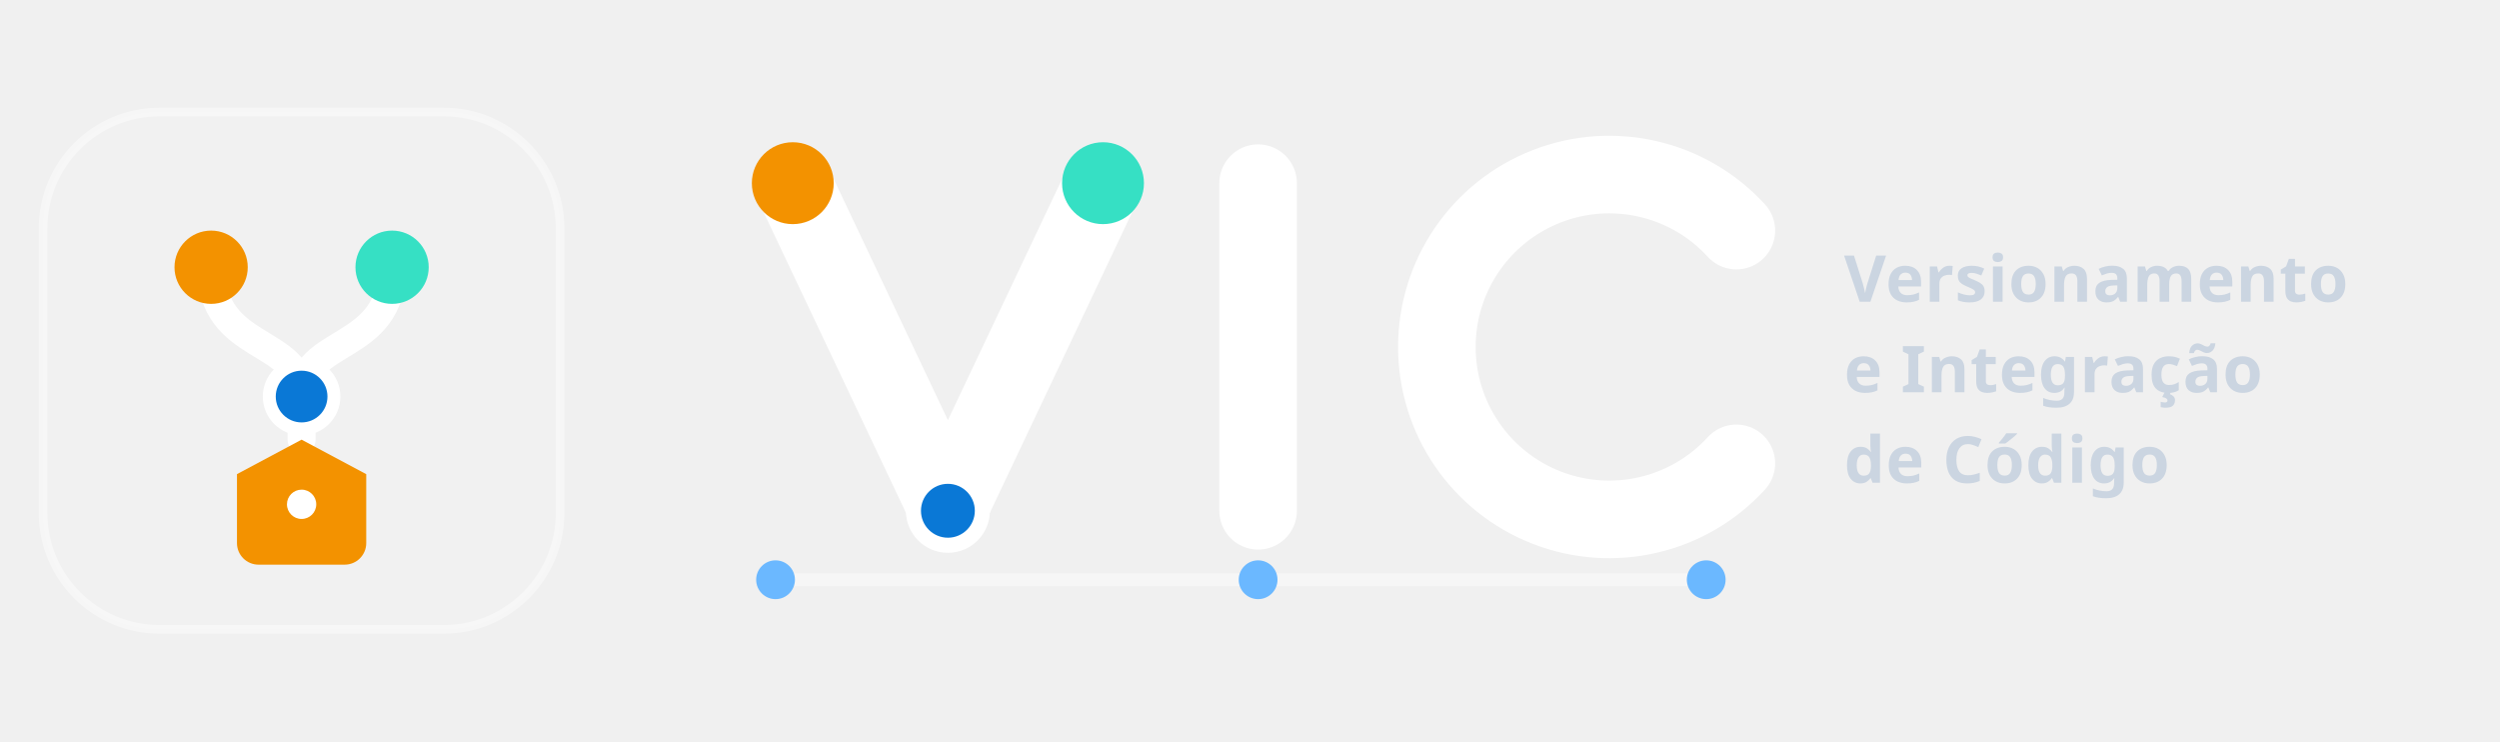
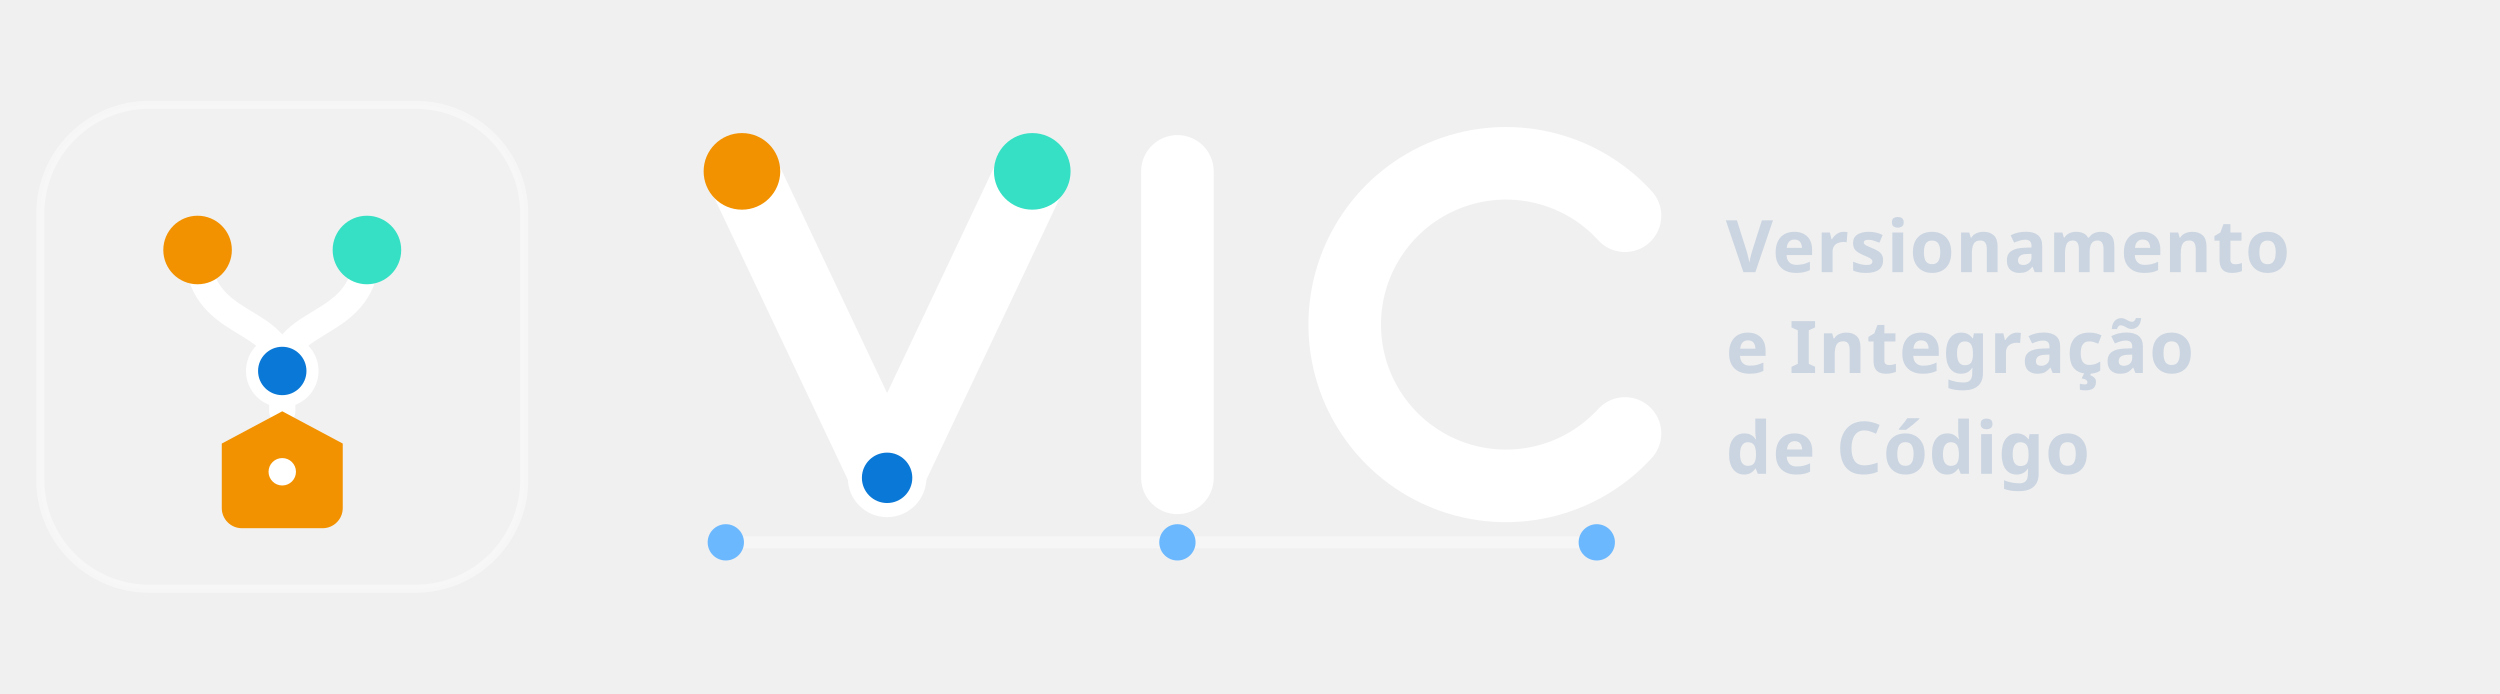
- <svg xmlns="http://www.w3.org/2000/svg" viewBox="0 0 580 172" role="img" aria-label="VIC — Versionamento e Integração de Código (negativo)">
+ <svg xmlns="http://www.w3.org/2000/svg" viewBox="0 0 620 172" role="img" aria-label="VIC — Versionamento e Integração de Código (negativo)">
  <g transform="translate(10,26)">
    <rect x="0" y="0" width="120" height="120" rx="27" fill="#ffffff" fill-opacity="0.08" stroke="#ffffff" stroke-opacity="0.42" stroke-width="2" />
    <g fill="none" stroke="#fff" stroke-width="6.5" stroke-linecap="round">
      <path d="M39 36 C39 56, 60 52, 60 66" />
      <path d="M81 36 C81 56, 60 52, 60 66" />
      <path d="M60 66 V76" />
    </g>
    <circle cx="39" cy="36" r="8.5" fill="#f39200" />
    <circle cx="81" cy="36" r="8.5" fill="#36e0c4" />
    <circle cx="60" cy="66" r="7.5" fill="#0a78d6" stroke="#fff" stroke-width="3" />
    <path d="M60 76 L45 84 V100 a5 5 0 0 0 5 5 H70 a5 5 0 0 0 5 -5 V84 Z" fill="#f39200" />
    <circle cx="60" cy="91" r="3.4" fill="#fff" />
  </g>
  <g transform="translate(160,26.5)">
    <g fill="none" stroke="#ffffff" stroke-width="18" stroke-linecap="round" stroke-linejoin="round">
      <path d="M24 16 L60 92 L96 16" />
      <path d="M132 16 L132 92" />
      <path d="M243 27 A40 40 0 1 0 243 81" />
    </g>
    <circle cx="24" cy="16" r="9.5" fill="#f39200" />
    <circle cx="96" cy="16" r="9.5" fill="#36e0c4" />
    <circle cx="60" cy="92" r="8" fill="#0a78d6" stroke="#fff" stroke-width="3.5" />
    <line x1="20" y1="108" x2="236" y2="108" stroke="#ffffff" stroke-opacity="0.4" stroke-width="3" />
    <circle cx="20" cy="108" r="4.5" fill="#6bb8ff" />
    <circle cx="132" cy="108" r="4.5" fill="#6bb8ff" />
    <circle cx="236" cy="108" r="4.5" fill="#6bb8ff" />
  </g>
-   <g font-family="'Segoe UI', system-ui, sans-serif" font-size="15" font-weight="600" letter-spacing="0.2" fill="#cbd5e1">
-     <text x="428" y="70">Versionamento</text>
-     <text x="428" y="91">e Integração</text>
-     <text x="428" y="112">de Código</text>
+   <g font-family="'Segoe UI', system-ui, sans-serif" font-size="18" font-weight="600" letter-spacing="0.2" fill="#cbd5e1">
+     <text x="428" y="67.5">Versionamento</text>
+     <text x="428" y="92.5">e Integração</text>
+     <text x="428" y="117.5">de Código</text>
  </g>
</svg>
